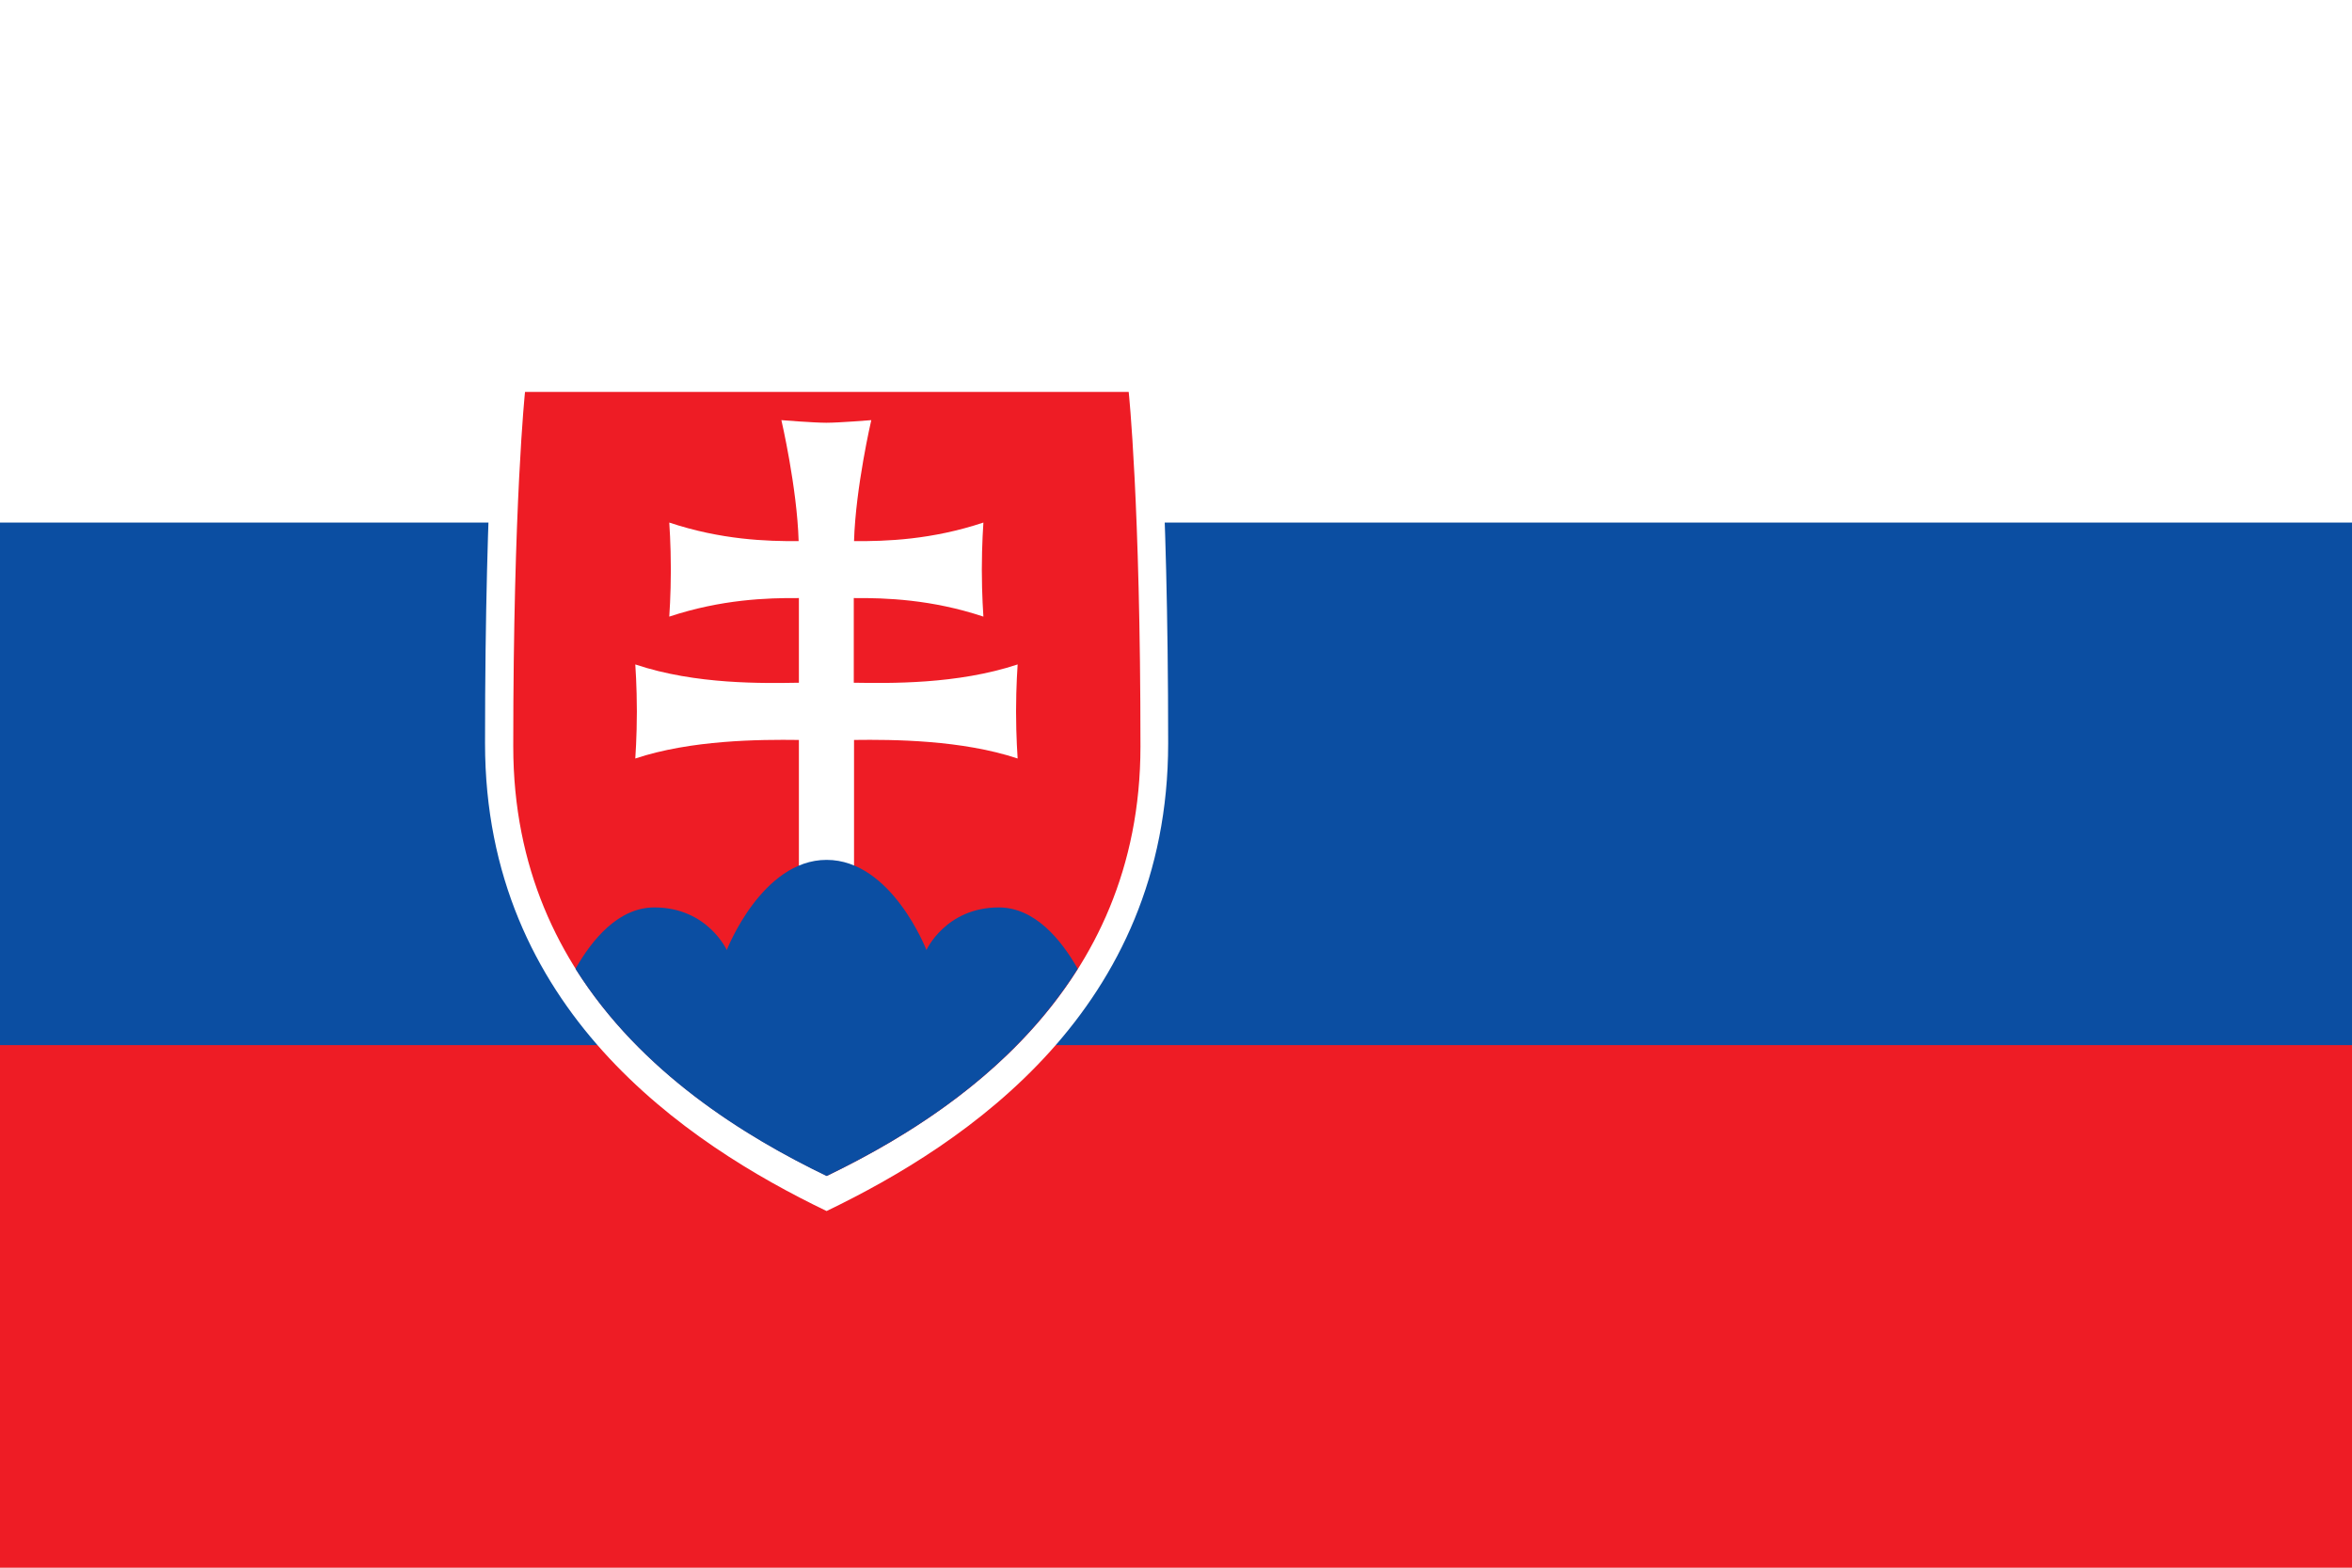
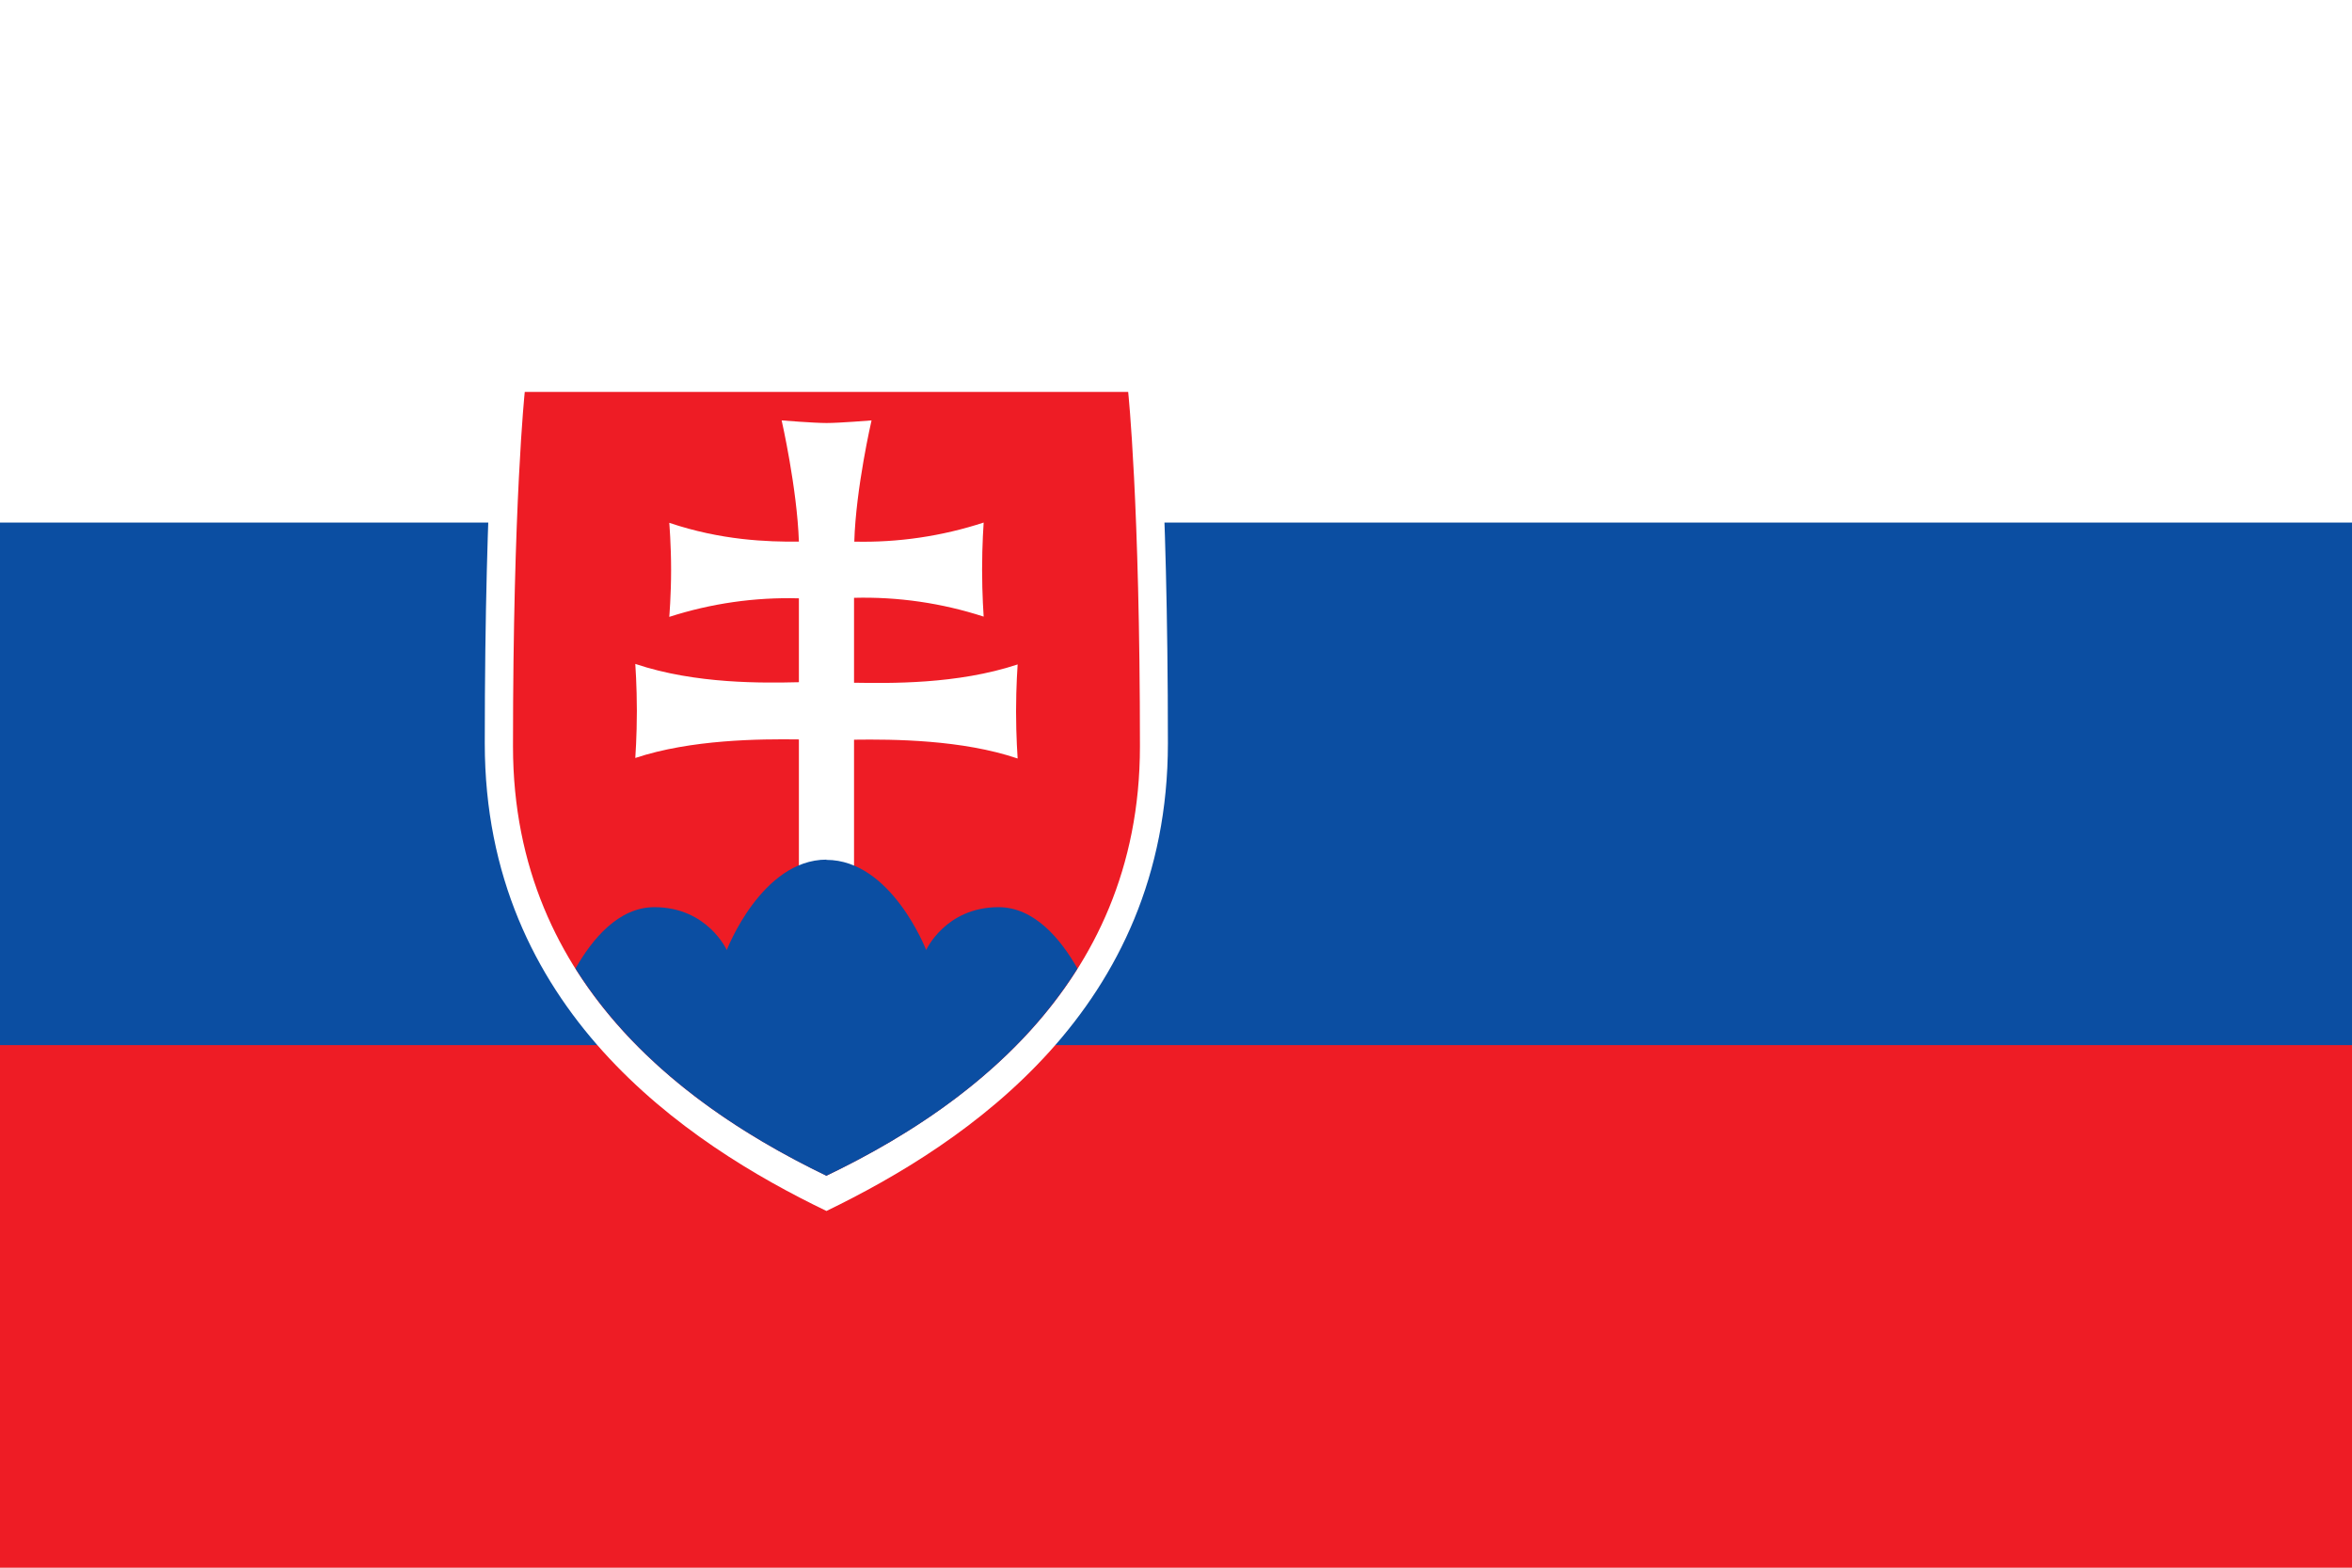
<svg xmlns="http://www.w3.org/2000/svg" height="600" viewBox="0 0 9 6" width="900">
-   <path d="m0 0h9v6h-9z" fill="#ee1c25" />
-   <path d="m0 0h9v4h-9z" fill="#0b4ea2" />
-   <path d="m0 0h9v2h-9z" fill="#fff" />
-   <path d="m3.163 4.635c-.538-.259-1.307-.773-1.307-1.79 0-1.017.049-1.48.049-1.48h1.258 1.258s.049.463.049 1.48c0 1.017-.769 1.531-1.307 1.79z" fill="#fff" />
-   <path d="m3.163 4.5c-.493-.238-1.199-.709-1.199-1.643 0-.933.045-1.357.045-1.357h1.155 1.155s.045.424.045 1.357c0 .933-.706 1.405-1.199 1.643z" fill="#ee1c25" />
-   <path d="m3.268 2.613c.134.002.394.007.626-.07 0 0-.006.083-.006.18 0 .097.006.18.006.18-.213-.071-.476-.073-.626-.071v.515h-.211v-.515c-.151-.002-.413-0-.626.071 0 0 .006-.083.006-.18 0-.097-.006-.18-.006-.18.232.078.493.072.626.07v-.324c-.122-.001-.297.005-.496.071 0 0 .006-.083.006-.18 0-.097-.006-.18-.006-.18.198.066.373.072.495.071-.006-.205-.066-.463-.066-.463s.123.01.172.01c.049 0 .172-.01.172-.01s-.06.258-.066.463c.122.001.297-.005.495-.071 0 0-.006.083-.006.18 0 .097.006.18.006.18-.198-.066-.374-.072-.496-.071v.324z" fill="#fff" />
-   <path d="m3.163 3.291c-.248 0-.382.345-.382.345s-.074-.163-.277-.163c-.137 0-.238.122-.302.235.25.397.648.642.961.793.313-.151.711-.396.961-.793-.064-.113-.165-.235-.302-.235-.203 0-.277.163-.277.163s-.133-.345-.382-.345z" fill="#0b4ea2" />
+   <path d="M0 0h9v6H0z" fill="#ee1c25" />
+   <path d="M0 0h9v4H0z" fill="#0b4ea2" />
+   <path d="M0 0h9v2H0z" fill="#fff" />
+   <path d="M3.163 4.635c-.538-.259-1.308-.773-1.308-1.79s.05-1.48.05-1.48H4.42s.049.463.049 1.48-.77 1.53-1.307 1.79z" fill="#fff" />
+   <path d="M3.163 4.5c-.494-.238-1.2-.71-1.2-1.643S2.008 1.5 2.008 1.5h2.309s.045.424.045 1.357c0 .934-.706 1.405-1.2 1.643z" fill="#ee1c25" />
+   <path d="M3.268 2.613c.134.002.394.007.626-.07 0 0-.006.083-.006.18 0 .096.006.18.006.18-.212-.072-.475-.074-.626-.072v.516h-.211V2.83c-.15-.002-.413 0-.626.071 0 0 .006-.083.006-.18 0-.096-.006-.18-.006-.18.232.078.492.073.626.07V2.29a1.481 1.481 0 0 0-.496.071s.007-.083.007-.18c0-.096-.007-.18-.007-.18.199.067.374.073.496.072-.007-.205-.066-.464-.066-.464s.122.01.172.01c.049 0 .172-.01.172-.01s-.06.259-.066.464A1.48 1.48 0 0 0 3.764 2s-.006.083-.006.18c0 .096.006.18.006.18a1.481 1.481 0 0 0-.496-.072v.324z" fill="#fff" />
+   <path d="M3.163 3.29c-.249 0-.382.346-.382.346s-.074-.164-.277-.164c-.137 0-.238.122-.302.235.25.397.648.642.96.793.313-.15.712-.396.961-.793-.064-.113-.165-.235-.302-.235-.203 0-.277.164-.277.164s-.133-.345-.382-.345z" fill="#0b4ea2" />
</svg>
